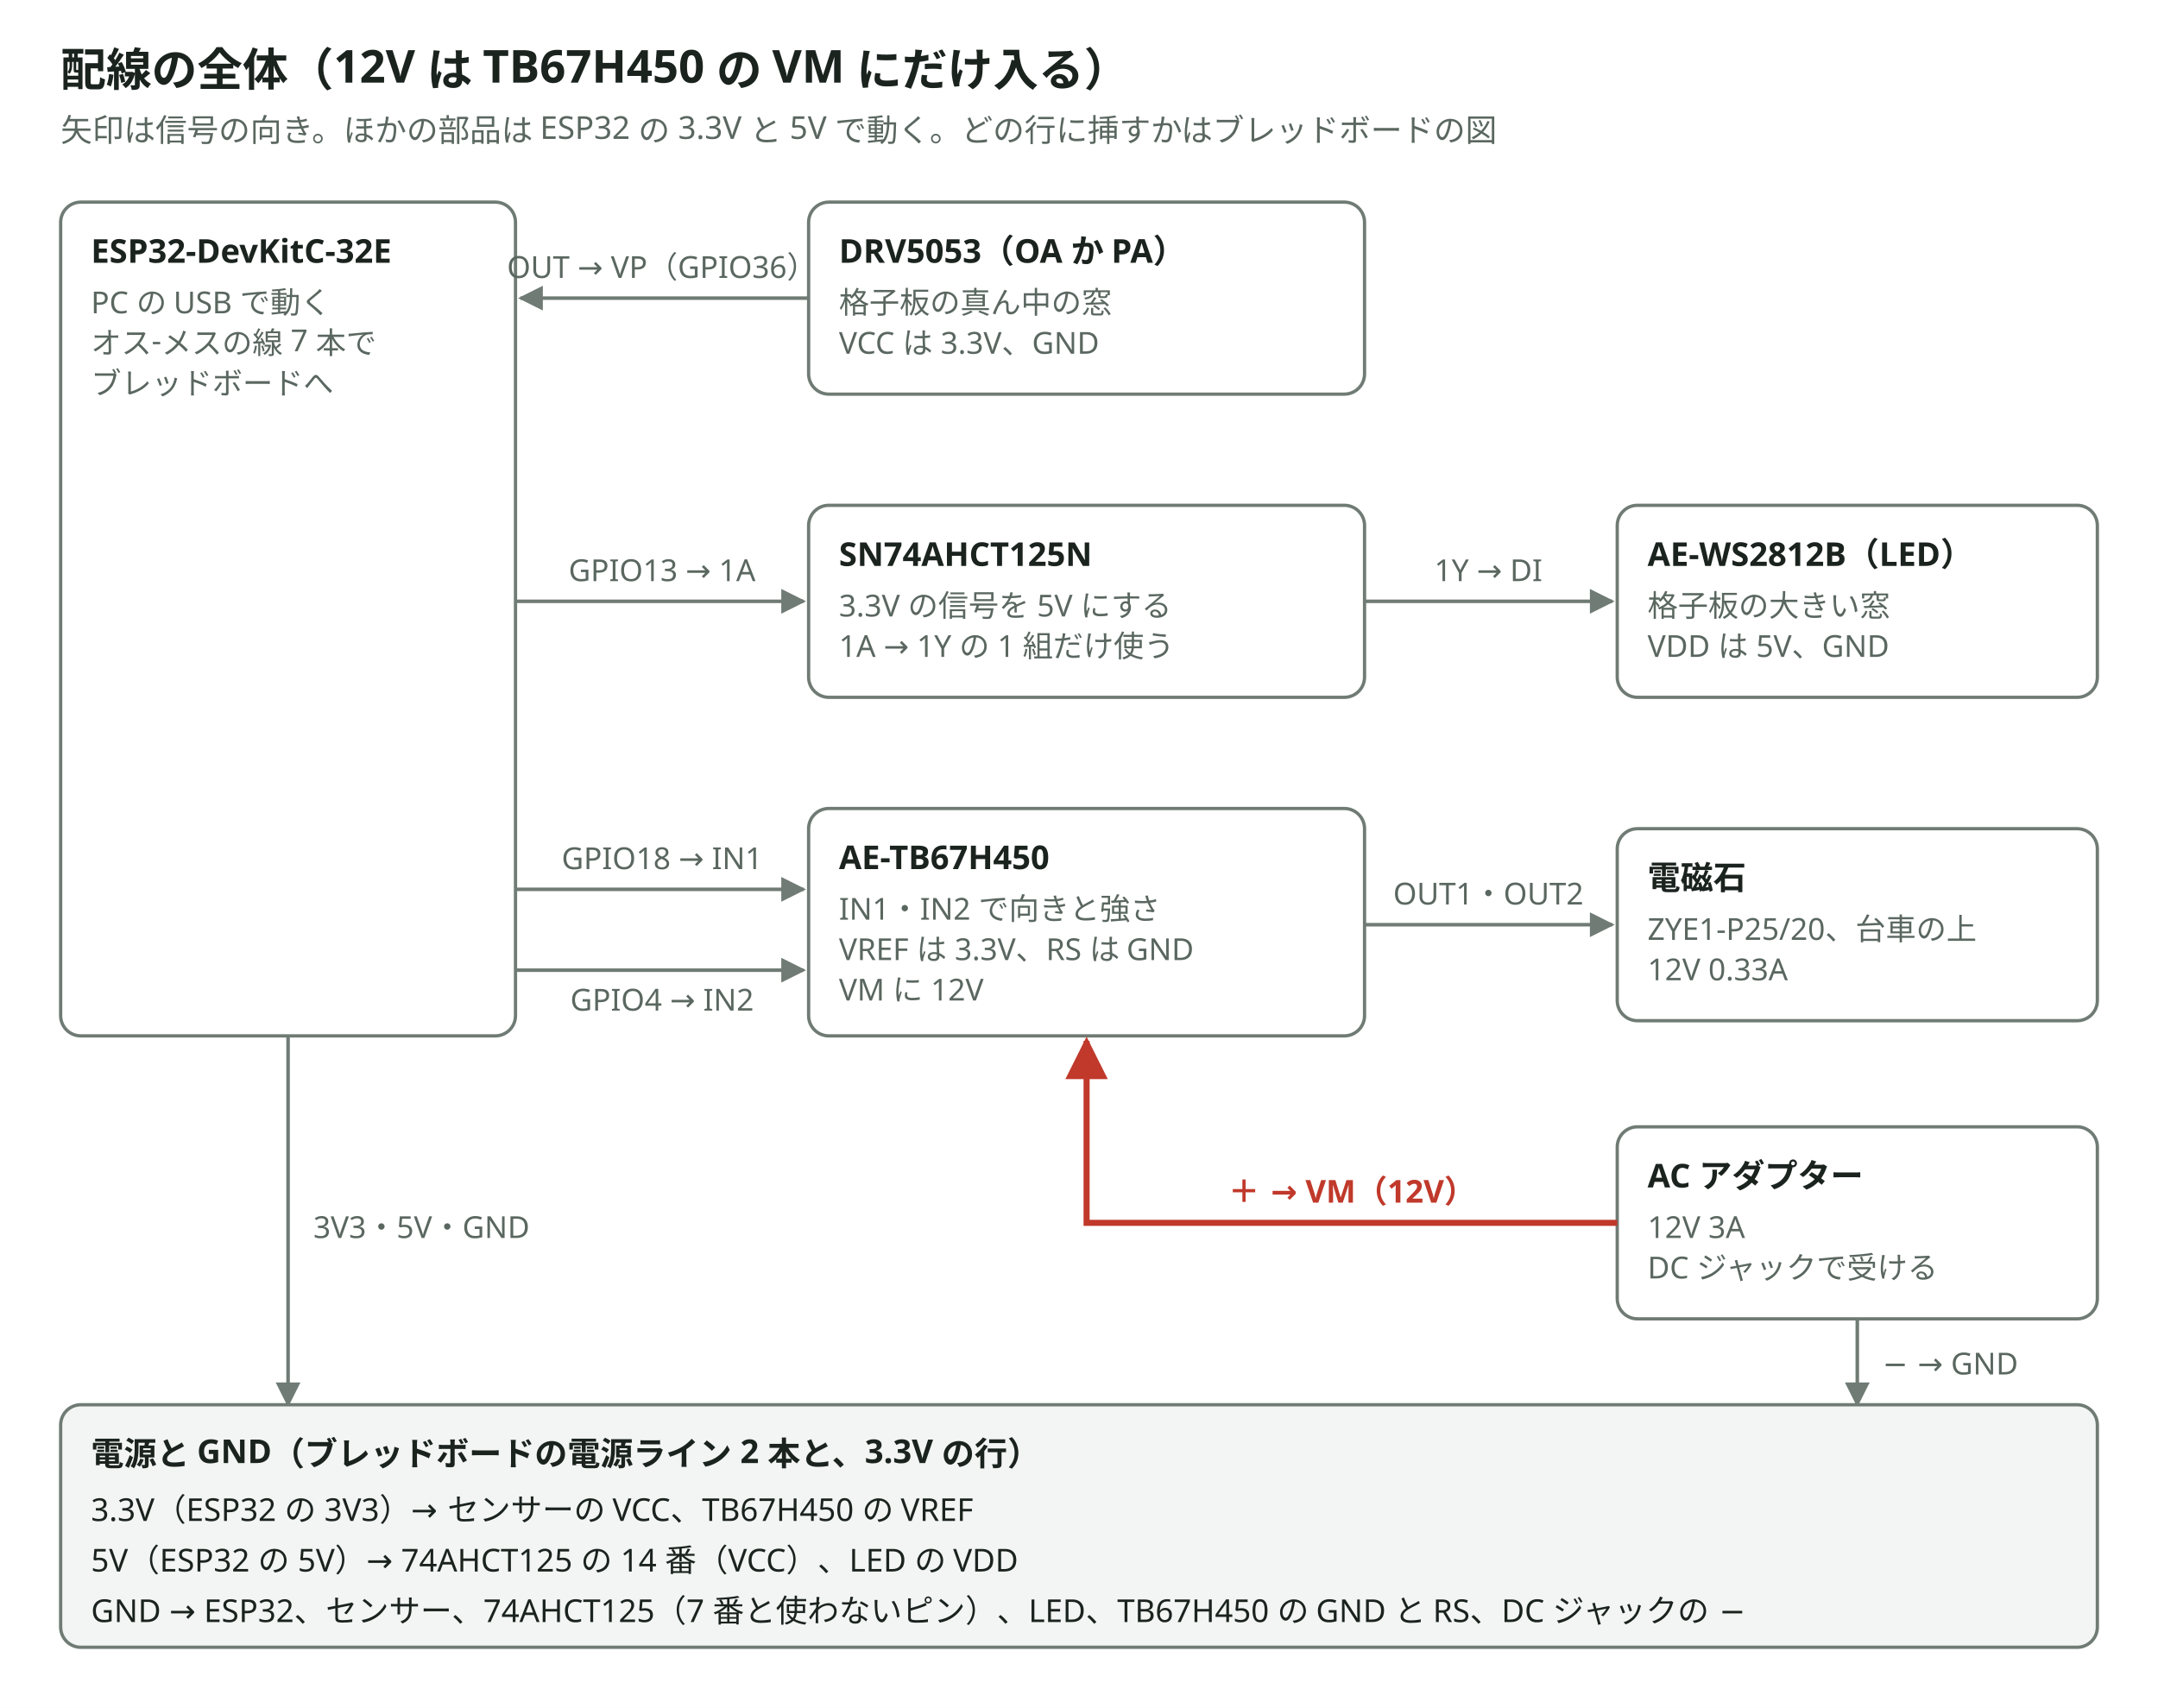
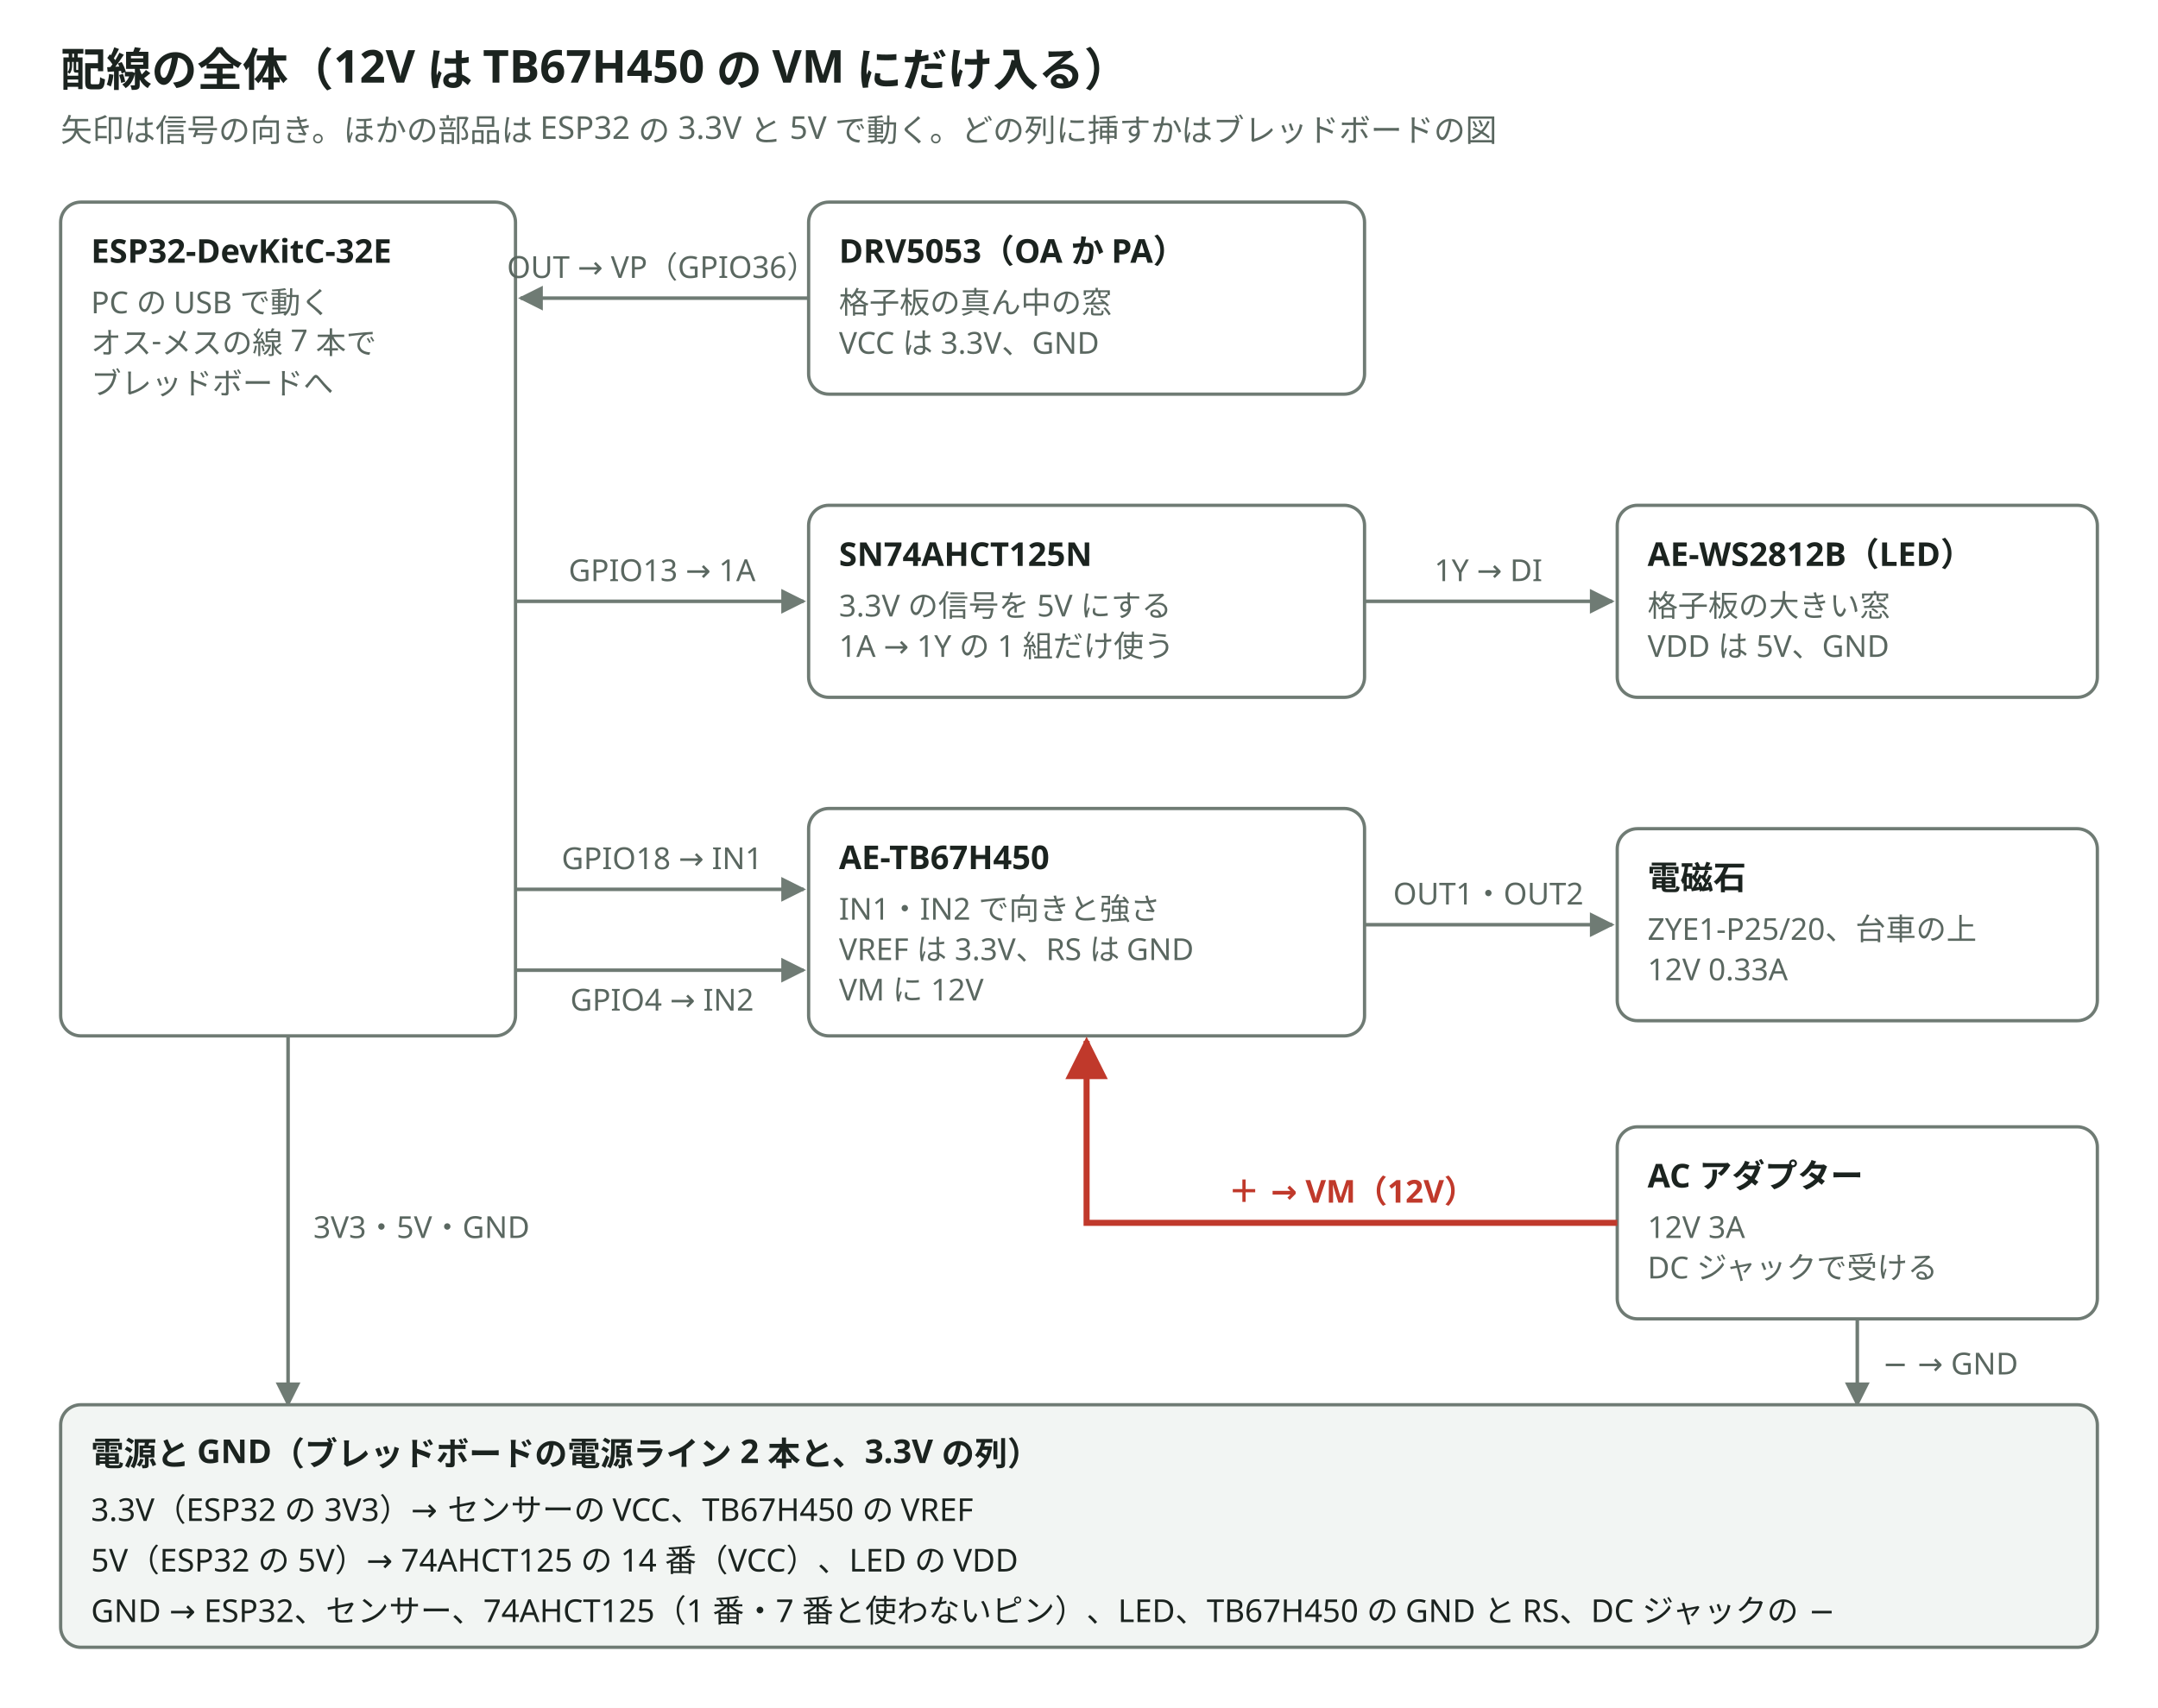
<svg xmlns="http://www.w3.org/2000/svg" viewBox="0 0 854 676" width="854" height="676" font-family="'Hiragino Sans','Yu Gothic UI','Meiryo','Noto Sans JP',sans-serif">
  <rect width="854" height="676" fill="#ffffff" />
  <defs>
    <marker id="ar" viewBox="0 0 10 10" refX="9" refY="5" markerWidth="7" markerHeight="7" orient="auto-start-reverse">
      <path d="M0 0L10 5L0 10z" fill="#6f7b74" />
    </marker>
    <marker id="hot" viewBox="0 0 10 10" refX="9" refY="5" markerWidth="7" markerHeight="7" orient="auto-start-reverse">
      <path d="M0 0L10 5L0 10z" fill="#c0392b" />
    </marker>
  </defs>
  <text x="24.0" y="34.0" font-size="18" text-anchor="start" font-weight="bold" fill="#1b231f">配線の全体（12V は TB67H450 の VM にだけ入る）</text>
-   <text x="24.0" y="56.0" font-size="12.5" text-anchor="start" font-weight="normal" fill="#5a6760">矢印は信号の向き。ほかの部品は ESP32 の 3.3V と 5V で動く。どの行に挿すかはブレッドボードの図</text>
+   <text x="24.0" y="56.0" font-size="12.5" text-anchor="start" font-weight="normal" fill="#5a6760">矢印は信号の向き。ほかの部品は ESP32 の 3.3V と 5V で動く。どの列に挿すかはブレッドボードの図</text>
  <rect x="24" y="80" width="180" height="330" rx="8" fill="none" stroke="#6f7b74" stroke-width="1.3" />
  <text x="36.0" y="104.0" font-size="13" text-anchor="start" font-weight="bold" fill="#1b231f">ESP32-DevKitC-32E</text>
  <text x="36.0" y="124.0" font-size="12" text-anchor="start" font-weight="normal" fill="#5a6760">PC の USB で動く</text>
  <text x="36.0" y="140.0" font-size="12" text-anchor="start" font-weight="normal" fill="#5a6760">オス-メスの線 7 本で</text>
  <text x="36.0" y="156.0" font-size="12" text-anchor="start" font-weight="normal" fill="#5a6760">ブレッドボードへ</text>
  <rect x="320" y="80" width="220" height="76" rx="8" fill="none" stroke="#6f7b74" stroke-width="1.3" />
  <text x="332.0" y="104.0" font-size="13" text-anchor="start" font-weight="bold" fill="#1b231f">DRV5053（OA か PA）</text>
  <text x="332.0" y="124.0" font-size="12" text-anchor="start" font-weight="normal" fill="#5a6760">格子板の真ん中の窓</text>
  <text x="332.0" y="140.0" font-size="12" text-anchor="start" font-weight="normal" fill="#5a6760">VCC は 3.3V、GND</text>
  <rect x="320" y="200" width="220" height="76" rx="8" fill="none" stroke="#6f7b74" stroke-width="1.3" />
  <text x="332.0" y="224.0" font-size="13" text-anchor="start" font-weight="bold" fill="#1b231f">SN74AHCT125N</text>
  <text x="332.0" y="244.0" font-size="12" text-anchor="start" font-weight="normal" fill="#5a6760">3.3V の信号を 5V にする</text>
  <text x="332.0" y="260.0" font-size="12" text-anchor="start" font-weight="normal" fill="#5a6760">1A → 1Y の 1 組だけ使う</text>
  <rect x="320" y="320" width="220" height="90" rx="8" fill="none" stroke="#6f7b74" stroke-width="1.3" />
  <text x="332.0" y="344.0" font-size="13" text-anchor="start" font-weight="bold" fill="#1b231f">AE-TB67H450</text>
  <text x="332.0" y="364.0" font-size="12" text-anchor="start" font-weight="normal" fill="#5a6760">IN1・IN2 で向きと強さ</text>
  <text x="332.0" y="380.0" font-size="12" text-anchor="start" font-weight="normal" fill="#5a6760">VREF は 3.3V、RS は GND</text>
  <text x="332.0" y="396.0" font-size="12" text-anchor="start" font-weight="normal" fill="#5a6760">VM に 12V</text>
  <rect x="640" y="200" width="190" height="76" rx="8" fill="none" stroke="#6f7b74" stroke-width="1.3" />
  <text x="652.0" y="224.0" font-size="13" text-anchor="start" font-weight="bold" fill="#1b231f">AE-WS2812B（LED）</text>
  <text x="652.0" y="244.0" font-size="12" text-anchor="start" font-weight="normal" fill="#5a6760">格子板の大きい窓</text>
  <text x="652.0" y="260.0" font-size="12" text-anchor="start" font-weight="normal" fill="#5a6760">VDD は 5V、GND</text>
  <rect x="640" y="328" width="190" height="76" rx="8" fill="none" stroke="#6f7b74" stroke-width="1.3" />
  <text x="652.0" y="352.0" font-size="13" text-anchor="start" font-weight="bold" fill="#1b231f">電磁石</text>
  <text x="652.0" y="372.0" font-size="12" text-anchor="start" font-weight="normal" fill="#5a6760">ZYE1-P25/20、台車の上</text>
  <text x="652.0" y="388.0" font-size="12" text-anchor="start" font-weight="normal" fill="#5a6760">12V 0.33A</text>
  <rect x="640" y="446" width="190" height="76" rx="8" fill="none" stroke="#6f7b74" stroke-width="1.3" />
  <text x="652.0" y="470.0" font-size="13" text-anchor="start" font-weight="bold" fill="#1b231f">AC アダプター</text>
  <text x="652.0" y="490.0" font-size="12" text-anchor="start" font-weight="normal" fill="#5a6760">12V 3A</text>
  <text x="652.0" y="506.0" font-size="12" text-anchor="start" font-weight="normal" fill="#5a6760">DC ジャックで受ける</text>
  <g fill="none" stroke="#6f7b74" stroke-width="1.4">
    <path d="M320 118H206" marker-end="url(#ar)" />
    <path d="M204 238H318" marker-end="url(#ar)" />
    <path d="M540 238H638" marker-end="url(#ar)" />
    <path d="M204 352H318" marker-end="url(#ar)" />
    <path d="M204 384H318" marker-end="url(#ar)" />
    <path d="M540 366H638" marker-end="url(#ar)" />
    <path d="M114 410V556" marker-end="url(#ar)" />
    <path d="M735 522V556" marker-end="url(#ar)" />
  </g>
  <path d="M640 484H430V412" fill="none" stroke="#c0392b" stroke-width="2.4" marker-end="url(#hot)" />
  <text x="262.0" y="110.0" font-size="12" text-anchor="middle" font-weight="normal" fill="#5a6760">OUT → VP（GPIO36）</text>
  <text x="262.0" y="230.0" font-size="12" text-anchor="middle" font-weight="normal" fill="#5a6760">GPIO13 → 1A</text>
  <text x="589.0" y="230.0" font-size="12" text-anchor="middle" font-weight="normal" fill="#5a6760">1Y → DI</text>
  <text x="262.0" y="344.0" font-size="12" text-anchor="middle" font-weight="normal" fill="#5a6760">GPIO18 → IN1</text>
  <text x="262.0" y="400.0" font-size="12" text-anchor="middle" font-weight="normal" fill="#5a6760">GPIO4 → IN2</text>
  <text x="589.0" y="358.0" font-size="12" text-anchor="middle" font-weight="normal" fill="#5a6760">OUT1・OUT2</text>
  <text x="535.0" y="476.0" font-size="12.5" text-anchor="middle" font-weight="bold" fill="#c0392b">＋ → VM（12V）</text>
  <text x="124.0" y="490.0" font-size="12" text-anchor="start" font-weight="normal" fill="#5a6760">3V3・5V・GND</text>
  <text x="745.0" y="544.0" font-size="12" text-anchor="start" font-weight="normal" fill="#5a6760">− → GND</text>
  <rect x="24" y="556" width="806" height="96" rx="8" fill="#f2f5f3" stroke="#6f7b74" stroke-width="1.3" />
-   <text x="36.0" y="580.0" font-size="13" text-anchor="start" font-weight="bold" fill="#1b231f">電源と GND（ブレッドボードの電源ライン 2 本と、3.3V の行）</text>
+   <text x="36.0" y="580.0" font-size="13" text-anchor="start" font-weight="bold" fill="#1b231f">電源と GND（ブレッドボードの電源ライン 2 本と、3.3V の列）</text>
  <text x="36.0" y="602.0" font-size="12.5" text-anchor="start" font-weight="normal" fill="#1b231f">3.3V（ESP32 の 3V3）→ センサーの VCC、TB67H450 の VREF</text>
  <text x="36.0" y="622.0" font-size="12.5" text-anchor="start" font-weight="normal" fill="#1b231f">5V（ESP32 の 5V）→ 74AHCT125 の 14 番（VCC）、LED の VDD</text>
-   <text x="36.0" y="642.0" font-size="12.5" text-anchor="start" font-weight="normal" fill="#1b231f">GND → ESP32、センサー、74AHCT125（7 番と使わないピン）、LED、TB67H450 の GND と RS、DC ジャックの −</text>
+   <text x="36.0" y="642.0" font-size="12.5" text-anchor="start" font-weight="normal" fill="#1b231f">GND → ESP32、センサー、74AHCT125（1 番・7 番と使わないピン）、LED、TB67H450 の GND と RS、DC ジャックの −</text>
</svg>
